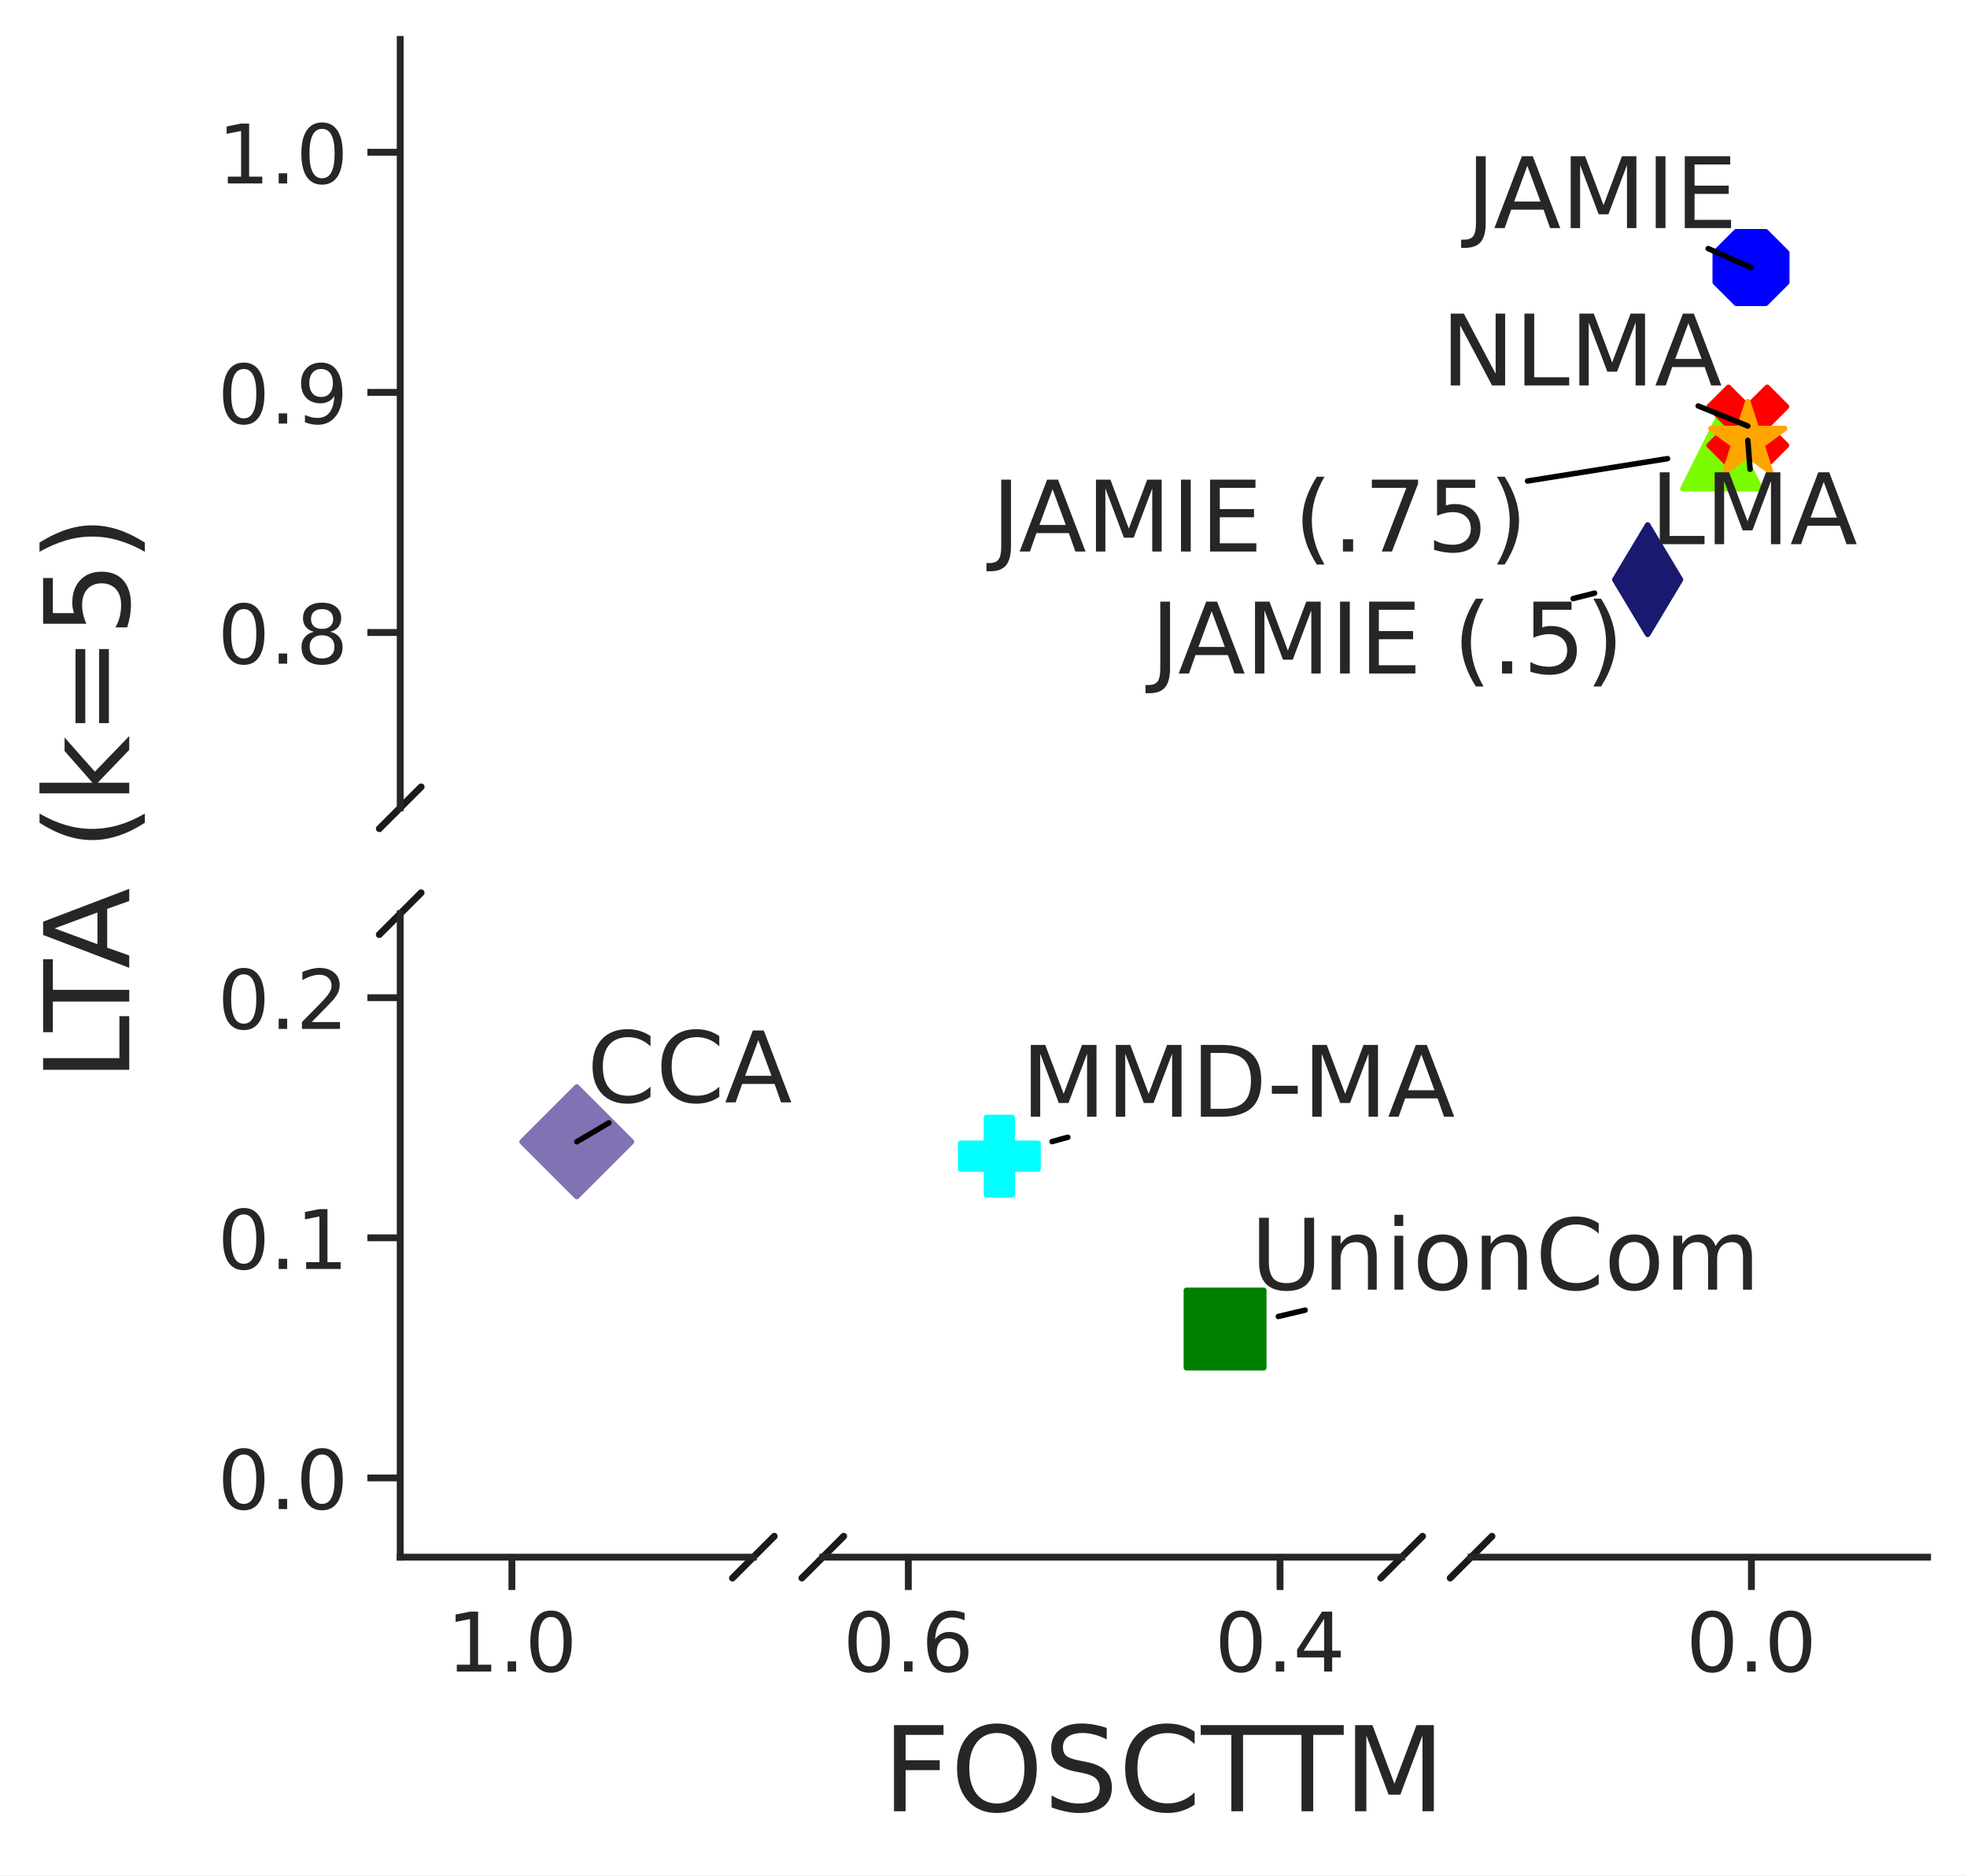
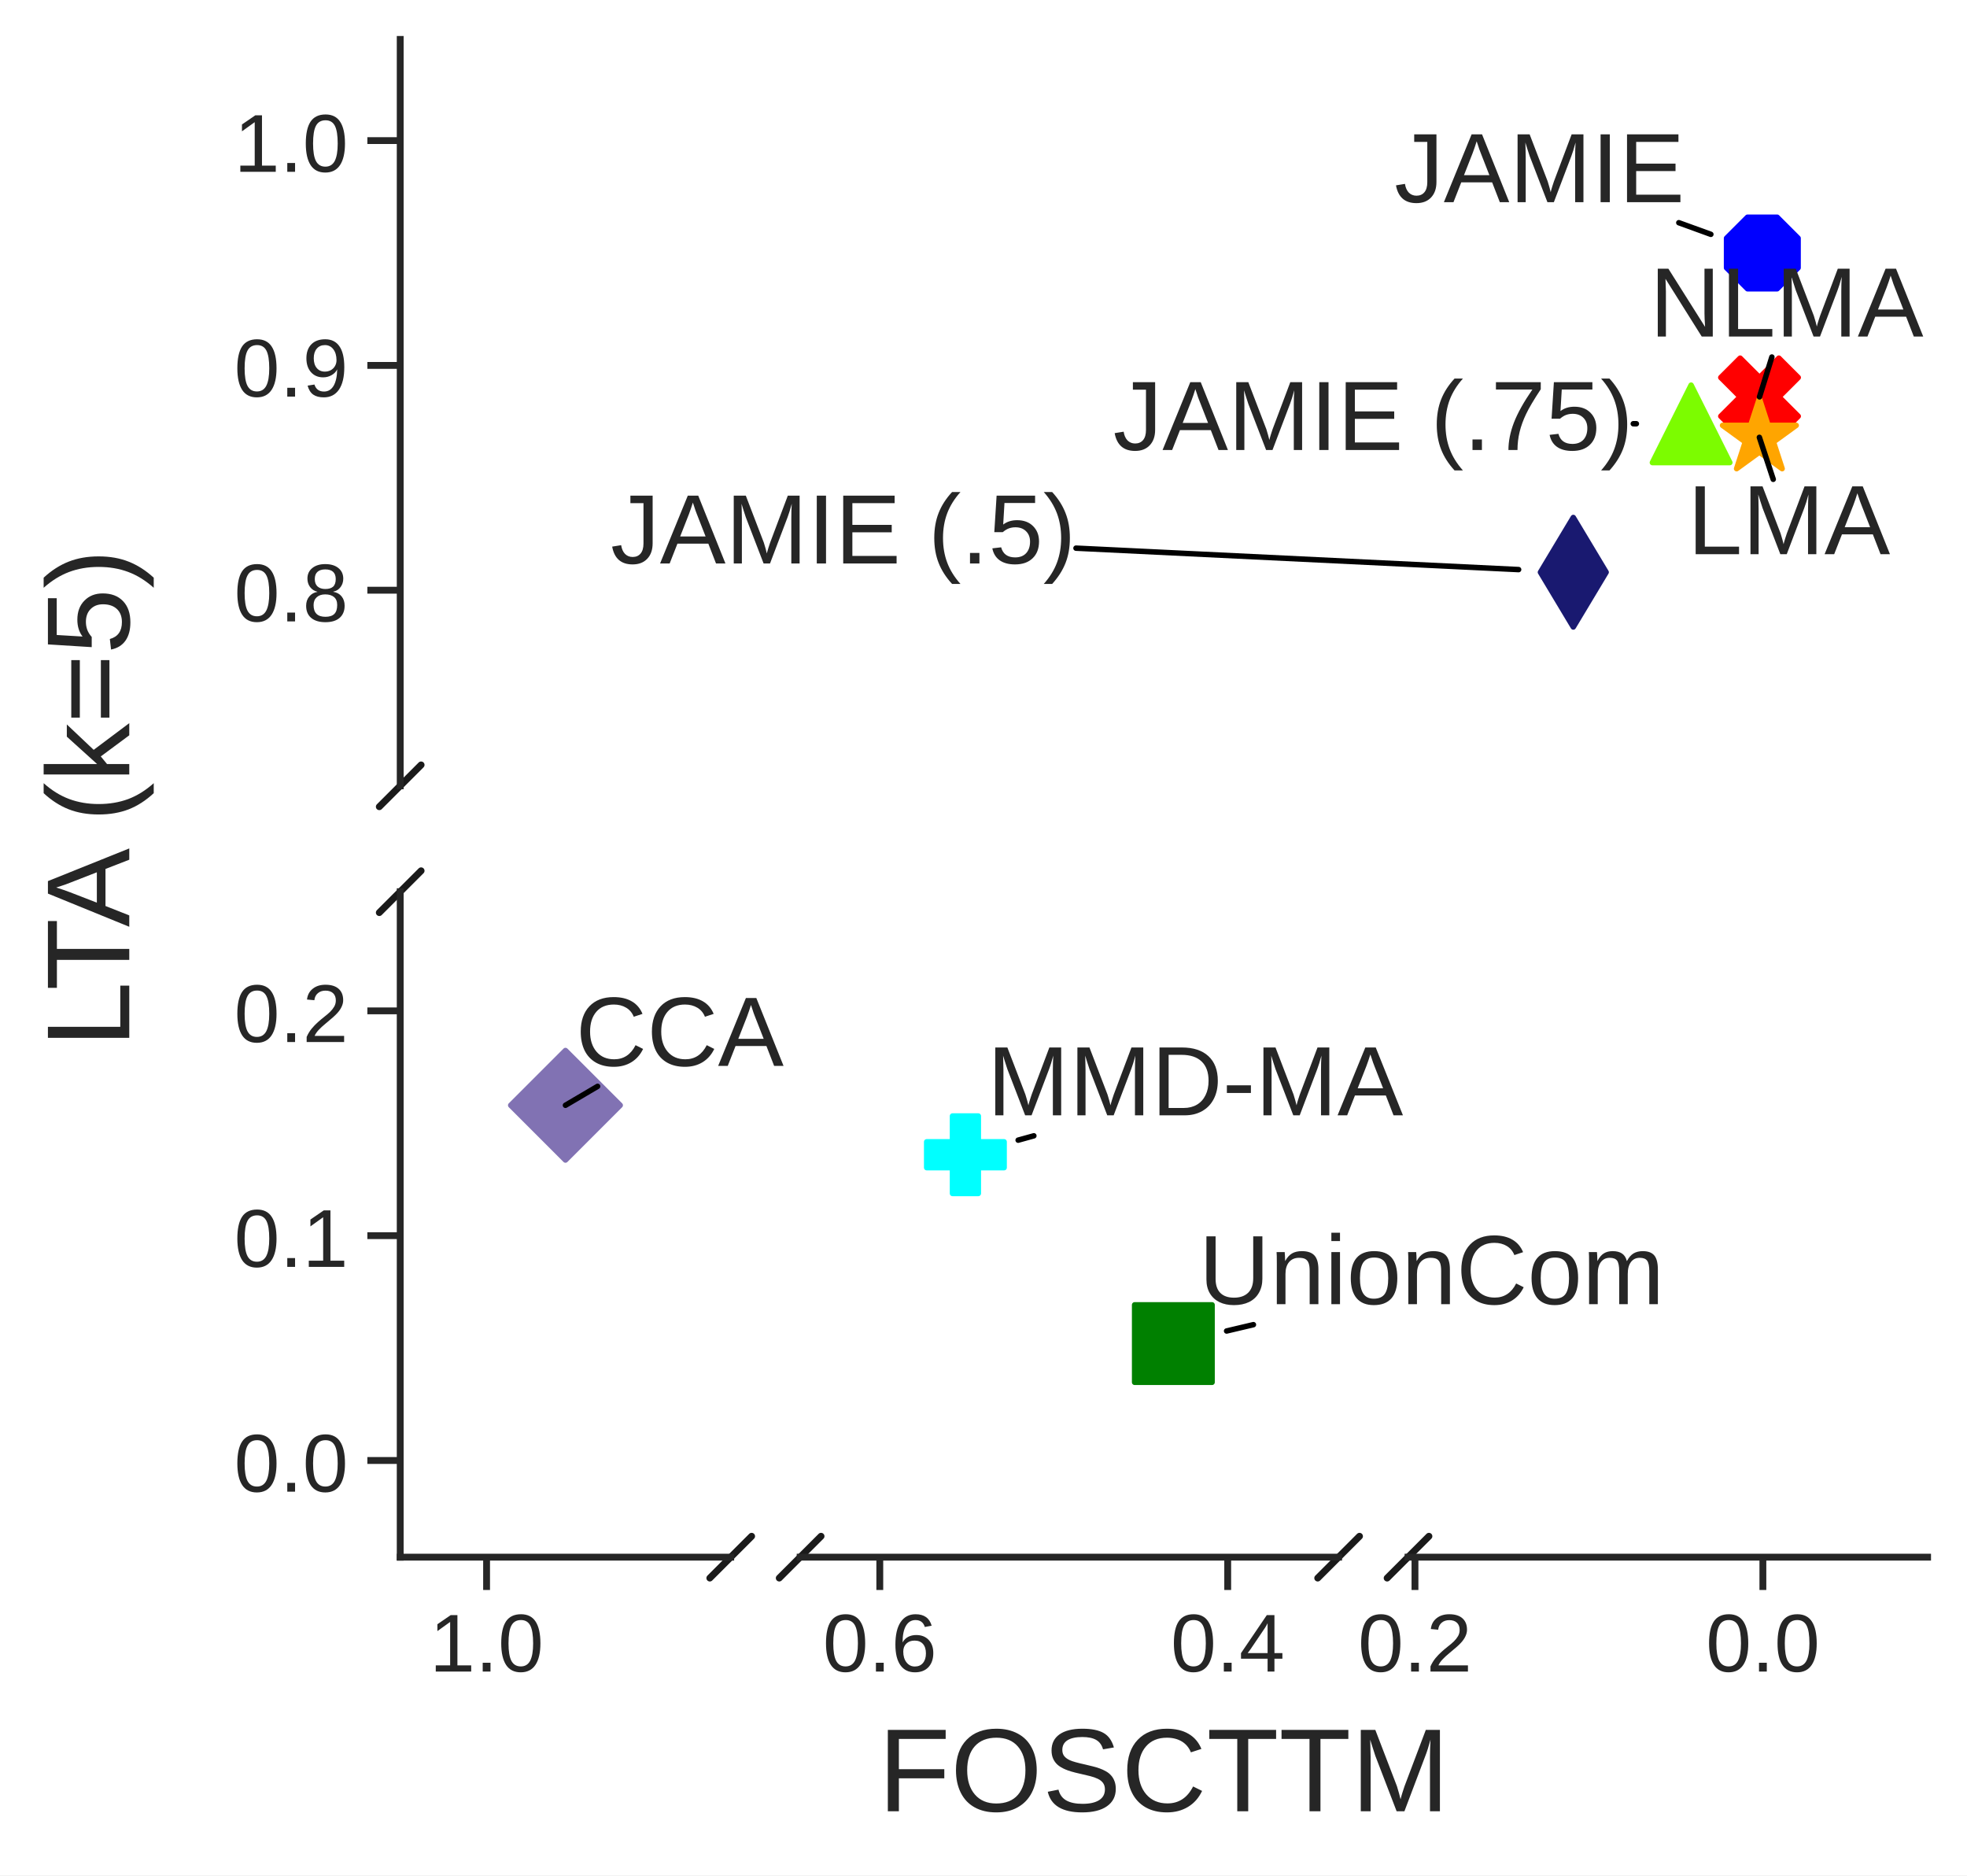
- <svg xmlns="http://www.w3.org/2000/svg" xmlns:xlink="http://www.w3.org/1999/xlink" height="342.505pt" version="1.1" viewBox="0 0 359.305 342.505" width="359.305pt">
+ <svg xmlns="http://www.w3.org/2000/svg" xmlns:xlink="http://www.w3.org/1999/xlink" width="359.305pt" height="342.505pt" viewBox="0 0 359.305 342.505" version="1.1">
  <defs>
-     <style type="text/css">*{stroke-linecap:butt;stroke-linejoin:round;}</style>
+     <style type="text/css">*{stroke-linejoin: round; stroke-linecap: butt}</style>
  </defs>
  <g id="figure_1">
    <g id="patch_1">
-       <path d="M 0 342.505  L 359.305 342.505  L 359.305 0  L 0 0  z " style="fill:#ffffff;" />
+       <path d="M 0 342.505  L 359.305 342.505  L 359.305 0  L 0 0  z " style="fill: #ffffff" />
    </g>
    <g id="axes_1">
      <g id="patch_2">
-         <path d="M 73.105 147.532  L 137.613 147.532  L 137.613 7.2  L 73.105 7.2  z " style="fill:#ffffff;" />
+         <path d="M 73.105 143.521  L 133.478 143.521  L 133.478 7.2  L 73.105 7.2  z " style="fill: #ffffff" />
      </g>
      <g id="matplotlib.axis_1">
        <g id="xtick_1" />
        <g id="xtick_2" />
      </g>
      <g id="matplotlib.axis_2">
        <g id="ytick_1">
          <g id="line2d_1">
            <defs>
-               <path d="M 0 0  L -6 0  " id="m01c400a0e7" style="stroke:#262626;stroke-width:1.25;" />
+               <path id="mb54a0b4f4a" d="M 0 0  L -6 0  " style="stroke: #262626; stroke-width: 1.25" />
            </defs>
            <g>
-               <use style="fill:#262626;stroke:#262626;stroke-width:1.25;" x="73.105" xlink:href="#m01c400a0e7" y="115.519" />
+               <use xlink:href="#mb54a0b4f4a" x="73.105" y="107.798" style="fill: #262626; stroke: #262626; stroke-width: 1.25" />
            </g>
          </g>
          <g id="text_1">
-             <text style="fill:#262626;font-family:DejaVu Sans;font-size:14.994px;font-stretch:normal;font-style:normal;font-weight:normal;text-anchor:end;" transform="rotate(-0, 63.60475, 121.2155)" x="63.605" y="121.215">0.8</text>
+             <text style="fill: #262626; font: 14.994px 'Arial', 'DejaVu Sans', 'Liberation Sans', 'Bitstream Vera Sans', sans-serif; text-anchor: end" x="63.605" y="113.495" transform="rotate(-0 63.60475 113.495)">0.8</text>
          </g>
        </g>
        <g id="ytick_2">
          <g id="line2d_2">
            <g>
-               <use style="fill:#262626;stroke:#262626;stroke-width:1.25;" x="73.105" xlink:href="#m01c400a0e7" y="71.665" />
+               <use xlink:href="#mb54a0b4f4a" x="73.105" y="66.738" style="fill: #262626; stroke: #262626; stroke-width: 1.25" />
            </g>
          </g>
          <g id="text_2">
-             <text style="fill:#262626;font-family:DejaVu Sans;font-size:14.994px;font-stretch:normal;font-style:normal;font-weight:normal;text-anchor:end;" transform="rotate(-0, 63.60475, 77.36167)" x="63.605" y="77.362">0.9</text>
+             <text style="fill: #262626; font: 14.994px 'Arial', 'DejaVu Sans', 'Liberation Sans', 'Bitstream Vera Sans', sans-serif; text-anchor: end" x="63.605" y="72.434" transform="rotate(-0 63.60475 72.43439)">0.9</text>
          </g>
        </g>
        <g id="ytick_3">
          <g id="line2d_3">
            <g>
-               <use style="fill:#262626;stroke:#262626;stroke-width:1.25;" x="73.105" xlink:href="#m01c400a0e7" y="27.811" />
+               <use xlink:href="#mb54a0b4f4a" x="73.105" y="25.677" style="fill: #262626; stroke: #262626; stroke-width: 1.25" />
            </g>
          </g>
          <g id="text_3">
-             <text style="fill:#262626;font-family:DejaVu Sans;font-size:14.994px;font-stretch:normal;font-style:normal;font-weight:normal;text-anchor:end;" transform="rotate(-0, 63.60475, 33.50784)" x="63.605" y="33.508">1.0</text>
+             <text style="fill: #262626; font: 14.994px 'Arial', 'DejaVu Sans', 'Liberation Sans', 'Bitstream Vera Sans', sans-serif; text-anchor: end" x="63.605" y="31.374" transform="rotate(-0 63.60475 31.37381)">1.0</text>
          </g>
        </g>
      </g>
      <g id="PathCollection_1">
        <defs>
-           <path d="M -2.706 -6.533  L -6.533 -2.706  L -6.533 2.706  L -2.706 6.533  L 2.706 6.533  L 6.533 2.706  L 6.533 -2.706  L 2.706 -6.533  z " id="mbe6f5fb383" style="stroke:#0000ff;" />
-         </defs>
-         <g clip-path="url(#p16e12e64e5)">
-           <use style="fill:#0000ff;stroke:#0000ff;" x="432.952" xlink:href="#mbe6f5fb383" y="48.861" />
+           <path id="mc514c577cc" d="M -2.706 -6.533  L -6.533 -2.706  L -6.533 2.706  L -2.706 6.533  L 2.706 6.533  L 6.533 2.706  L 6.533 -2.706  L 2.706 -6.533  z " style="stroke: #0000ff" />
+         </defs>
+         <g clip-path="url(#p60ceb150d3)">
+           <use xlink:href="#mc514c577cc" x="406.534" y="46.208" style="fill: #0000ff; stroke: #0000ff" />
        </g>
      </g>
      <g id="PathCollection_2">
        <defs>
-           <path d="M 0 -7.071  L -7.071 7.071  L 7.071 7.071  z " id="mbadd7473ee" style="stroke:#7cfc00;" />
-         </defs>
-         <g clip-path="url(#p16e12e64e5)">
-           <use style="fill:#7cfc00;stroke:#7cfc00;" x="427.578" xlink:href="#mbadd7473ee" y="82.19" />
+           <path id="ma06564f352" d="M 0 -7.071  L -7.071 7.071  L 7.071 7.071  z " style="stroke: #7cfc00" />
+         </defs>
+         <g clip-path="url(#p60ceb150d3)">
+           <use xlink:href="#ma06564f352" x="393.526" y="77.414" style="fill: #7cfc00; stroke: #7cfc00" />
        </g>
      </g>
      <g id="PathCollection_3">
        <defs>
-           <path d="M -0 10  L 6 0  L 0 -10  L -6 -0  z " id="m7d1e87e356" style="stroke:#191970;" />
-         </defs>
-         <g clip-path="url(#p16e12e64e5)">
-           <use style="fill:#191970;stroke:#191970;" x="414.074" xlink:href="#m7d1e87e356" y="105.871" />
+           <path id="mc49cddc395" d="M -0 10  L 6 0  L 0 -10  L -6 -0  z " style="stroke: #191970" />
+         </defs>
+         <g clip-path="url(#p60ceb150d3)">
+           <use xlink:href="#mc49cddc395" x="372.004" y="104.514" style="fill: #191970; stroke: #191970" />
        </g>
      </g>
      <g id="PathCollection_4">
        <defs>
-           <path d="M -3.536 7.071  L 0 3.536  L 3.536 7.071  L 7.071 3.536  L 3.536 0  L 7.071 -3.536  L 3.536 -7.071  L 0 -3.536  L -3.536 -7.071  L -7.071 -3.536  L -3.536 0  L -7.071 3.536  z " id="m05d602ec29" style="stroke:#ff0000;" />
-         </defs>
-         <g clip-path="url(#p16e12e64e5)">
-           <use style="fill:#ff0000;stroke:#ff0000;" x="432.368" xlink:href="#m05d602ec29" y="77.805" />
+           <path id="m8e67169857" d="M -3.536 7.071  L 0 3.536  L 3.536 7.071  L 7.071 3.536  L 3.536 0  L 7.071 -3.536  L 3.536 -7.071  L 0 -3.536  L -3.536 -7.071  L -7.071 -3.536  L -3.536 0  L -7.071 3.536  z " style="stroke: #ff0000" />
+         </defs>
+         <g clip-path="url(#p60ceb150d3)">
+           <use xlink:href="#m8e67169857" x="406.02" y="72.486" style="fill: #ff0000; stroke: #ff0000" />
        </g>
      </g>
      <g id="PathCollection_5">
        <defs>
-           <path d="M 0 -7.071  L -1.588 -2.185  L -6.725 -2.185  L -2.569 0.835  L -4.156 5.721  L -0 2.701  L 4.156 5.721  L 2.569 0.835  L 6.725 -2.185  L 1.588 -2.185  z " id="m0ba5c2b47b" style="stroke:#ffa500;" />
-         </defs>
-         <g clip-path="url(#p16e12e64e5)">
-           <use style="fill:#ffa500;stroke:#ffa500;" x="432.366" xlink:href="#m0ba5c2b47b" y="80.436" />
+           <path id="m67715ed06e" d="M 0 -7.071  L -1.588 -2.185  L -6.725 -2.185  L -2.569 0.835  L -4.156 5.721  L -0 2.701  L 4.156 5.721  L 2.569 0.835  L 6.725 -2.185  L 1.588 -2.185  z " style="stroke: #ffa500" />
+         </defs>
+         <g clip-path="url(#p60ceb150d3)">
+           <use xlink:href="#m67715ed06e" x="405.996" y="79.877" style="fill: #ffa500; stroke: #ffa500" />
        </g>
      </g>
      <g id="PathCollection_6">
        <defs>
-           <path d="M -0 10  L 10 0  L 0 -10  L -10 -0  z " id="mecd65698a9" style="stroke:#8172b3;" />
-         </defs>
-         <g clip-path="url(#p16e12e64e5)">
-           <use style="fill:#8172b3;stroke:#8172b3;" x="105.359" xlink:href="#mecd65698a9" y="404.954" />
+           <path id="m0473dab2c8" d="M -0 10  L 10 0  L 0 -10  L -10 -0  z " style="stroke: #8172b3" />
+         </defs>
+         <g clip-path="url(#p60ceb150d3)">
+           <use xlink:href="#m0473dab2c8" x="103.291" y="371.407" style="fill: #8172b3; stroke: #8172b3" />
        </g>
      </g>
      <g id="PathCollection_7">
        <defs>
-           <path d="M -2.357 7.071  L 2.357 7.071  L 2.357 2.357  L 7.071 2.357  L 7.071 -2.357  L 2.357 -2.357  L 2.357 -7.071  L -2.357 -7.071  L -2.357 -2.357  L -7.071 -2.357  L -7.071 2.357  L -2.357 2.357  z " id="m00440b91bf" style="stroke:#00ffff;" />
-         </defs>
-         <g clip-path="url(#p16e12e64e5)">
-           <use style="fill:#00ffff;stroke:#00ffff;" x="245.945" xlink:href="#m00440b91bf" y="407.585" />
+           <path id="md6ba5e24d8" d="M -2.357 7.071  L 2.357 7.071  L 2.357 2.357  L 7.071 2.357  L 7.071 -2.357  L 2.357 -2.357  L 2.357 -7.071  L -2.357 -7.071  L -2.357 -2.357  L -7.071 -2.357  L -7.071 2.357  L -2.357 2.357  z " style="stroke: #00ffff" />
+         </defs>
+         <g clip-path="url(#p60ceb150d3)">
+           <use xlink:href="#md6ba5e24d8" x="231.622" y="380.441" style="fill: #00ffff; stroke: #00ffff" />
        </g>
      </g>
      <g id="PathCollection_8">
        <defs>
-           <path d="M -7.071 7.071  L 7.071 7.071  L 7.071 -7.071  L -7.071 -7.071  z " id="m8e21e1a458" style="stroke:#008000;" />
-         </defs>
-         <g clip-path="url(#p16e12e64e5)">
-           <use style="fill:#008000;stroke:#008000;" x="287.178" xlink:href="#m8e21e1a458" y="439.16" />
+           <path id="mbd8a2678ff" d="M -7.071 7.071  L 7.071 7.071  L 7.071 -7.071  L -7.071 -7.071  z " style="stroke: #008000" />
+         </defs>
+         <g clip-path="url(#p60ceb150d3)">
+           <use xlink:href="#mbd8a2678ff" x="269.608" y="414.932" style="fill: #008000; stroke: #008000" />
        </g>
      </g>
      <g id="line2d_4">
-         <path d="M 69.286 151.351  L 76.923 143.714  " style="fill:none;stroke:#1a1a1a;stroke-linecap:round;stroke-width:1.25;" />
+         <path d="M 69.286 147.34  L 76.923 139.703  " style="fill: none; stroke: #1a1a1a; stroke-width: 1.25; stroke-linecap: round" />
      </g>
      <g id="patch_3">
-         <path d="M 73.105 147.532  L 73.105 7.2  " style="fill:none;stroke:#262626;stroke-linecap:square;stroke-linejoin:miter;stroke-width:1.25;" />
+         <path d="M 73.105 143.521  L 73.105 7.2  " style="fill: none; stroke: #262626; stroke-width: 1.25; stroke-linejoin: miter; stroke-linecap: square" />
      </g>
    </g>
    <g id="axes_2">
      <g id="patch_4">
-         <path d="M 150.295 147.532  L 256.036 147.532  L 256.036 7.2  L 150.295 7.2  z " style="fill:#ffffff;" />
+         <path d="M 146.16 143.521  L 244.519 143.521  L 244.519 7.2  L 146.16 7.2  z " style="fill: #ffffff" />
      </g>
      <g id="matplotlib.axis_3">
        <g id="xtick_3" />
        <g id="xtick_4" />
      </g>
      <g id="matplotlib.axis_4">
        <g id="ytick_4" />
        <g id="ytick_5" />
        <g id="ytick_6" />
      </g>
      <g id="PathCollection_9">
-         <g clip-path="url(#p1ac0795277)">
-           <use style="fill:#0000ff;stroke:#0000ff;" x="369.556" xlink:href="#mbe6f5fb383" y="48.861" />
+         <g clip-path="url(#p6ef4cd0265)">
+           <use xlink:href="#mc514c577cc" x="351.259" y="46.208" style="fill: #0000ff; stroke: #0000ff" />
        </g>
      </g>
      <g id="PathCollection_10">
-         <g clip-path="url(#p1ac0795277)">
-           <use style="fill:#7cfc00;stroke:#7cfc00;" x="364.182" xlink:href="#mbadd7473ee" y="82.19" />
+         <g clip-path="url(#p6ef4cd0265)">
+           <use xlink:href="#ma06564f352" x="338.25" y="77.414" style="fill: #7cfc00; stroke: #7cfc00" />
        </g>
      </g>
      <g id="PathCollection_11">
-         <g clip-path="url(#p1ac0795277)">
-           <use style="fill:#191970;stroke:#191970;" x="350.678" xlink:href="#m7d1e87e356" y="105.871" />
+         <g clip-path="url(#p6ef4cd0265)">
+           <use xlink:href="#mc49cddc395" x="316.729" y="104.514" style="fill: #191970; stroke: #191970" />
        </g>
      </g>
      <g id="PathCollection_12">
-         <g clip-path="url(#p1ac0795277)">
-           <use style="fill:#ff0000;stroke:#ff0000;" x="368.972" xlink:href="#m05d602ec29" y="77.805" />
+         <g clip-path="url(#p6ef4cd0265)">
+           <use xlink:href="#m8e67169857" x="350.745" y="72.486" style="fill: #ff0000; stroke: #ff0000" />
        </g>
      </g>
      <g id="PathCollection_13">
-         <g clip-path="url(#p1ac0795277)">
-           <use style="fill:#ffa500;stroke:#ffa500;" x="368.971" xlink:href="#m0ba5c2b47b" y="80.436" />
+         <g clip-path="url(#p6ef4cd0265)">
+           <use xlink:href="#m67715ed06e" x="350.72" y="79.877" style="fill: #ffa500; stroke: #ffa500" />
        </g>
      </g>
      <g id="PathCollection_14">
-         <g clip-path="url(#p1ac0795277)">
-           <use style="fill:#8172b3;stroke:#8172b3;" x="41.963" xlink:href="#mecd65698a9" y="404.954" />
+         <g clip-path="url(#p6ef4cd0265)">
+           <use xlink:href="#m0473dab2c8" x="48.016" y="371.407" style="fill: #8172b3; stroke: #8172b3" />
        </g>
      </g>
      <g id="PathCollection_15">
-         <g clip-path="url(#p1ac0795277)">
-           <use style="fill:#00ffff;stroke:#00ffff;" x="182.55" xlink:href="#m00440b91bf" y="407.585" />
+         <g clip-path="url(#p6ef4cd0265)">
+           <use xlink:href="#md6ba5e24d8" x="176.347" y="380.441" style="fill: #00ffff; stroke: #00ffff" />
        </g>
      </g>
      <g id="PathCollection_16">
-         <g clip-path="url(#p1ac0795277)">
-           <use style="fill:#008000;stroke:#008000;" x="223.782" xlink:href="#m8e21e1a458" y="439.16" />
+         <g clip-path="url(#p6ef4cd0265)">
+           <use xlink:href="#mbd8a2678ff" x="214.332" y="414.932" style="fill: #008000; stroke: #008000" />
        </g>
      </g>
    </g>
    <g id="axes_3">
      <g id="patch_5">
-         <path d="M 268.718 147.532  L 352.105 147.532  L 352.105 7.2  L 268.718 7.2  z " style="fill:#ffffff;" />
+         <path d="M 257.201 143.521  L 352.105 143.521  L 352.105 7.2  L 257.201 7.2  z " style="fill: #ffffff" />
      </g>
      <g id="matplotlib.axis_5">
        <g id="xtick_5" />
        <g id="xtick_6" />
      </g>
      <g id="matplotlib.axis_6">
        <g id="ytick_7" />
        <g id="ytick_8" />
        <g id="ytick_9" />
      </g>
      <g id="PathCollection_17">
-         <g clip-path="url(#p4f6ab4bffa)">
-           <use style="fill:#0000ff;stroke:#0000ff;" x="319.85" xlink:href="#mbe6f5fb383" y="48.861" />
+         <g clip-path="url(#p379a8d13d0)">
+           <use xlink:href="#mc514c577cc" x="321.918" y="46.208" style="fill: #0000ff; stroke: #0000ff" />
        </g>
      </g>
      <g id="PathCollection_18">
-         <g clip-path="url(#p4f6ab4bffa)">
-           <use style="fill:#7cfc00;stroke:#7cfc00;" x="314.477" xlink:href="#mbadd7473ee" y="82.19" />
+         <g clip-path="url(#p379a8d13d0)">
+           <use xlink:href="#ma06564f352" x="308.909" y="77.414" style="fill: #7cfc00; stroke: #7cfc00" />
        </g>
      </g>
      <g id="PathCollection_19">
-         <g clip-path="url(#p4f6ab4bffa)">
-           <use style="fill:#191970;stroke:#191970;" x="300.972" xlink:href="#m7d1e87e356" y="105.871" />
+         <g clip-path="url(#p379a8d13d0)">
+           <use xlink:href="#mc49cddc395" x="287.388" y="104.514" style="fill: #191970; stroke: #191970" />
        </g>
      </g>
      <g id="PathCollection_20">
-         <g clip-path="url(#p4f6ab4bffa)">
-           <use style="fill:#ff0000;stroke:#ff0000;" x="319.266" xlink:href="#m05d602ec29" y="77.805" />
+         <g clip-path="url(#p379a8d13d0)">
+           <use xlink:href="#m8e67169857" x="321.404" y="72.486" style="fill: #ff0000; stroke: #ff0000" />
        </g>
      </g>
      <g id="PathCollection_21">
-         <g clip-path="url(#p4f6ab4bffa)">
-           <use style="fill:#ffa500;stroke:#ffa500;" x="319.265" xlink:href="#m0ba5c2b47b" y="80.436" />
+         <g clip-path="url(#p379a8d13d0)">
+           <use xlink:href="#m67715ed06e" x="321.379" y="79.877" style="fill: #ffa500; stroke: #ffa500" />
        </g>
      </g>
      <g id="PathCollection_22">
-         <g clip-path="url(#p4f6ab4bffa)" />
+         <g clip-path="url(#p379a8d13d0)">
+           <use xlink:href="#m0473dab2c8" x="18.675" y="371.407" style="fill: #8172b3; stroke: #8172b3" />
+         </g>
      </g>
      <g id="PathCollection_23">
-         <g clip-path="url(#p4f6ab4bffa)">
-           <use style="fill:#00ffff;stroke:#00ffff;" x="132.844" xlink:href="#m00440b91bf" y="407.585" />
+         <g clip-path="url(#p379a8d13d0)">
+           <use xlink:href="#md6ba5e24d8" x="147.005" y="380.441" style="fill: #00ffff; stroke: #00ffff" />
        </g>
      </g>
      <g id="PathCollection_24">
-         <g clip-path="url(#p4f6ab4bffa)">
-           <use style="fill:#008000;stroke:#008000;" x="174.077" xlink:href="#m8e21e1a458" y="439.16" />
+         <g clip-path="url(#p379a8d13d0)">
+           <use xlink:href="#mbd8a2678ff" x="184.991" y="414.932" style="fill: #008000; stroke: #008000" />
        </g>
      </g>
    </g>
    <g id="axes_4">
      <g id="patch_6">
-         <path d="M 73.105 284.4  L 137.613 284.4  L 137.613 166.872  L 73.105 166.872  z " style="fill:#ffffff;" />
+         <path d="M 73.105 284.4  L 133.478 284.4  L 133.478 162.861  L 73.105 162.861  z " style="fill: #ffffff" />
      </g>
      <g id="matplotlib.axis_7">
        <g id="xtick_7">
          <g id="line2d_5">
            <defs>
-               <path d="M 0 0  L 0 6  " id="me81bda533e" style="stroke:#262626;stroke-width:1.25;" />
+               <path id="m8fd72bdede" d="M 0 0  L 0 6  " style="stroke: #262626; stroke-width: 1.25" />
            </defs>
            <g>
-               <use style="fill:#262626;stroke:#262626;stroke-width:1.25;" x="93.507" xlink:href="#me81bda533e" y="284.4" />
+               <use xlink:href="#m8fd72bdede" x="88.882" y="284.4" style="fill: #262626; stroke: #262626; stroke-width: 1.25" />
            </g>
          </g>
          <g id="text_4">
-             <text style="fill:#262626;font-family:DejaVu Sans;font-size:14.994px;font-stretch:normal;font-style:normal;font-weight:normal;text-anchor:middle;" transform="rotate(-0, 93.50713, 305.2931)" x="93.507" y="305.293">1.0</text>
+             <text style="fill: #262626; font: 14.994px 'Arial', 'DejaVu Sans', 'Liberation Sans', 'Bitstream Vera Sans', sans-serif; text-anchor: middle" x="88.882" y="305.293" transform="rotate(-0 88.88191 305.2931)">1.0</text>
          </g>
        </g>
      </g>
      <g id="matplotlib.axis_8">
        <g id="ytick_10">
          <g id="line2d_6">
            <g>
-               <use style="fill:#262626;stroke:#262626;stroke-width:1.25;" x="73.105" xlink:href="#m01c400a0e7" y="269.928" />
+               <use xlink:href="#mb54a0b4f4a" x="73.105" y="266.744" style="fill: #262626; stroke: #262626; stroke-width: 1.25" />
            </g>
          </g>
          <g id="text_5">
-             <text style="fill:#262626;font-family:DejaVu Sans;font-size:14.994px;font-stretch:normal;font-style:normal;font-weight:normal;text-anchor:end;" transform="rotate(-0, 63.60475, 275.6248)" x="63.605" y="275.625">0.0</text>
+             <text style="fill: #262626; font: 14.994px 'Arial', 'DejaVu Sans', 'Liberation Sans', 'Bitstream Vera Sans', sans-serif; text-anchor: end" x="63.605" y="272.44" transform="rotate(-0 63.60475 272.4405)">0.0</text>
          </g>
        </g>
        <g id="ytick_11">
          <g id="line2d_7">
            <g>
-               <use style="fill:#262626;stroke:#262626;stroke-width:1.25;" x="73.105" xlink:href="#m01c400a0e7" y="226.074" />
+               <use xlink:href="#mb54a0b4f4a" x="73.105" y="225.683" style="fill: #262626; stroke: #262626; stroke-width: 1.25" />
            </g>
          </g>
          <g id="text_6">
-             <text style="fill:#262626;font-family:DejaVu Sans;font-size:14.994px;font-stretch:normal;font-style:normal;font-weight:normal;text-anchor:end;" transform="rotate(-0, 63.60475, 231.771)" x="63.605" y="231.771">0.1</text>
+             <text style="fill: #262626; font: 14.994px 'Arial', 'DejaVu Sans', 'Liberation Sans', 'Bitstream Vera Sans', sans-serif; text-anchor: end" x="63.605" y="231.38" transform="rotate(-0 63.60475 231.3799)">0.1</text>
          </g>
        </g>
        <g id="ytick_12">
          <g id="line2d_8">
            <g>
-               <use style="fill:#262626;stroke:#262626;stroke-width:1.25;" x="73.105" xlink:href="#m01c400a0e7" y="182.221" />
+               <use xlink:href="#mb54a0b4f4a" x="73.105" y="184.623" style="fill: #262626; stroke: #262626; stroke-width: 1.25" />
            </g>
          </g>
          <g id="text_7">
-             <text style="fill:#262626;font-family:DejaVu Sans;font-size:14.994px;font-stretch:normal;font-style:normal;font-weight:normal;text-anchor:end;" transform="rotate(-0, 63.60475, 187.9171)" x="63.605" y="187.917">0.2</text>
+             <text style="fill: #262626; font: 14.994px 'Arial', 'DejaVu Sans', 'Liberation Sans', 'Bitstream Vera Sans', sans-serif; text-anchor: end" x="63.605" y="190.319" transform="rotate(-0 63.60475 190.3193)">0.2</text>
          </g>
        </g>
      </g>
      <g id="PathCollection_25">
-         <g clip-path="url(#pb87c48ac15)" />
+         <g clip-path="url(#pe31f23ecf9)" />
      </g>
      <g id="PathCollection_26">
-         <g clip-path="url(#pb87c48ac15)" />
+         <g clip-path="url(#pe31f23ecf9)" />
      </g>
      <g id="PathCollection_27">
-         <g clip-path="url(#pb87c48ac15)" />
+         <g clip-path="url(#pe31f23ecf9)" />
      </g>
      <g id="PathCollection_28">
-         <g clip-path="url(#pb87c48ac15)" />
+         <g clip-path="url(#pe31f23ecf9)" />
      </g>
      <g id="PathCollection_29">
-         <g clip-path="url(#pb87c48ac15)" />
+         <g clip-path="url(#pe31f23ecf9)" />
      </g>
      <g id="PathCollection_30">
-         <g clip-path="url(#pb87c48ac15)">
-           <use style="fill:#8172b3;stroke:#8172b3;" x="105.359" xlink:href="#mecd65698a9" y="208.533" />
+         <g clip-path="url(#pe31f23ecf9)">
+           <use xlink:href="#m0473dab2c8" x="103.291" y="201.868" style="fill: #8172b3; stroke: #8172b3" />
        </g>
      </g>
      <g id="PathCollection_31">
-         <g clip-path="url(#pb87c48ac15)">
-           <use style="fill:#00ffff;stroke:#00ffff;" x="245.945" xlink:href="#m00440b91bf" y="211.164" />
+         <g clip-path="url(#pe31f23ecf9)">
+           <use xlink:href="#md6ba5e24d8" x="231.622" y="210.902" style="fill: #00ffff; stroke: #00ffff" />
        </g>
      </g>
      <g id="PathCollection_32">
-         <g clip-path="url(#pb87c48ac15)">
-           <use style="fill:#008000;stroke:#008000;" x="287.178" xlink:href="#m8e21e1a458" y="242.739" />
+         <g clip-path="url(#pe31f23ecf9)">
+           <use xlink:href="#mbd8a2678ff" x="269.608" y="245.392" style="fill: #008000; stroke: #008000" />
        </g>
      </g>
      <g id="line2d_9">
-         <path d="M 133.795 288.218  L 141.432 280.582  " style="fill:none;stroke:#1a1a1a;stroke-linecap:round;stroke-width:1.25;" />
+         <path d="M 129.66 288.218  L 137.297 280.582  " style="fill: none; stroke: #1a1a1a; stroke-width: 1.25; stroke-linecap: round" />
      </g>
      <g id="line2d_10">
-         <path d="M 69.286 170.69  L 76.923 163.053  " style="fill:none;stroke:#1a1a1a;stroke-linecap:round;stroke-width:1.25;" />
+         <path d="M 69.286 166.679  L 76.923 159.042  " style="fill: none; stroke: #1a1a1a; stroke-width: 1.25; stroke-linecap: round" />
      </g>
      <g id="patch_7">
-         <path d="M 73.105 284.4  L 73.105 166.872  " style="fill:none;stroke:#262626;stroke-linecap:square;stroke-linejoin:miter;stroke-width:1.25;" />
+         <path d="M 73.105 284.4  L 73.105 162.861  " style="fill: none; stroke: #262626; stroke-width: 1.25; stroke-linejoin: miter; stroke-linecap: square" />
      </g>
      <g id="patch_8">
-         <path d="M 73.105 284.4  L 137.613 284.4  " style="fill:none;stroke:#262626;stroke-linecap:square;stroke-linejoin:miter;stroke-width:1.25;" />
+         <path d="M 73.105 284.4  L 133.478 284.4  " style="fill: none; stroke: #262626; stroke-width: 1.25; stroke-linejoin: miter; stroke-linecap: square" />
      </g>
    </g>
    <g id="axes_5">
      <g id="patch_9">
-         <path d="M 150.295 284.4  L 256.036 284.4  L 256.036 166.872  L 150.295 166.872  z " style="fill:#ffffff;" />
+         <path d="M 146.16 284.4  L 244.519 284.4  L 244.519 162.861  L 146.16 162.861  z " style="fill: #ffffff" />
      </g>
      <g id="matplotlib.axis_9">
        <g id="xtick_8">
          <g id="line2d_11">
            <g>
-               <use style="fill:#262626;stroke:#262626;stroke-width:1.25;" x="233.823" xlink:href="#me81bda533e" y="284.4" />
+               <use xlink:href="#m8fd72bdede" x="224.26" y="284.4" style="fill: #262626; stroke: #262626; stroke-width: 1.25" />
            </g>
          </g>
          <g id="text_8">
-             <text style="fill:#262626;font-family:DejaVu Sans;font-size:14.994px;font-stretch:normal;font-style:normal;font-weight:normal;text-anchor:middle;" transform="rotate(-0, 233.823, 305.2931)" x="233.823" y="305.293">0.4</text>
+             <text style="fill: #262626; font: 14.994px 'Arial', 'DejaVu Sans', 'Liberation Sans', 'Bitstream Vera Sans', sans-serif; text-anchor: middle" x="224.26" y="305.293" transform="rotate(-0 224.2597 305.2931)">0.4</text>
          </g>
        </g>
        <g id="xtick_9">
          <g id="line2d_12">
            <g>
-               <use style="fill:#262626;stroke:#262626;stroke-width:1.25;" x="165.919" xlink:href="#me81bda533e" y="284.4" />
+               <use xlink:href="#m8fd72bdede" x="160.709" y="284.4" style="fill: #262626; stroke: #262626; stroke-width: 1.25" />
            </g>
          </g>
          <g id="text_9">
-             <text style="fill:#262626;font-family:DejaVu Sans;font-size:14.994px;font-stretch:normal;font-style:normal;font-weight:normal;text-anchor:middle;" transform="rotate(-0, 165.9192, 305.2931)" x="165.919" y="305.293">0.6</text>
+             <text style="fill: #262626; font: 14.994px 'Arial', 'DejaVu Sans', 'Liberation Sans', 'Bitstream Vera Sans', sans-serif; text-anchor: middle" x="160.709" y="305.293" transform="rotate(-0 160.7087 305.2931)">0.6</text>
          </g>
        </g>
      </g>
      <g id="matplotlib.axis_10">
        <g id="ytick_13" />
        <g id="ytick_14" />
        <g id="ytick_15" />
      </g>
      <g id="PathCollection_33">
-         <g clip-path="url(#p9a3751083d)" />
+         <g clip-path="url(#p33dc53f2b9)" />
      </g>
      <g id="PathCollection_34">
-         <g clip-path="url(#p9a3751083d)" />
+         <g clip-path="url(#p33dc53f2b9)" />
      </g>
      <g id="PathCollection_35">
-         <g clip-path="url(#p9a3751083d)" />
+         <g clip-path="url(#p33dc53f2b9)" />
      </g>
      <g id="PathCollection_36">
-         <g clip-path="url(#p9a3751083d)" />
+         <g clip-path="url(#p33dc53f2b9)" />
      </g>
      <g id="PathCollection_37">
-         <g clip-path="url(#p9a3751083d)" />
+         <g clip-path="url(#p33dc53f2b9)" />
      </g>
      <g id="PathCollection_38">
-         <g clip-path="url(#p9a3751083d)">
-           <use style="fill:#8172b3;stroke:#8172b3;" x="41.963" xlink:href="#mecd65698a9" y="208.533" />
+         <g clip-path="url(#p33dc53f2b9)">
+           <use xlink:href="#m0473dab2c8" x="48.016" y="201.868" style="fill: #8172b3; stroke: #8172b3" />
        </g>
      </g>
      <g id="PathCollection_39">
-         <g clip-path="url(#p9a3751083d)">
-           <use style="fill:#00ffff;stroke:#00ffff;" x="182.55" xlink:href="#m00440b91bf" y="211.164" />
+         <g clip-path="url(#p33dc53f2b9)">
+           <use xlink:href="#md6ba5e24d8" x="176.347" y="210.902" style="fill: #00ffff; stroke: #00ffff" />
        </g>
      </g>
      <g id="PathCollection_40">
-         <g clip-path="url(#p9a3751083d)">
-           <use style="fill:#008000;stroke:#008000;" x="223.782" xlink:href="#m8e21e1a458" y="242.739" />
+         <g clip-path="url(#p33dc53f2b9)">
+           <use xlink:href="#mbd8a2678ff" x="214.332" y="245.392" style="fill: #008000; stroke: #008000" />
        </g>
      </g>
      <g id="line2d_13">
-         <path d="M 252.218 288.218  L 259.855 280.582  " style="fill:none;stroke:#1a1a1a;stroke-linecap:round;stroke-width:1.25;" />
+         <path d="M 240.701 288.218  L 248.337 280.582  " style="fill: none; stroke: #1a1a1a; stroke-width: 1.25; stroke-linecap: round" />
      </g>
      <g id="line2d_14">
-         <path d="M 146.477 288.218  L 154.114 280.582  " style="fill:none;stroke:#1a1a1a;stroke-linecap:round;stroke-width:1.25;" />
+         <path d="M 142.342 288.218  L 149.978 280.582  " style="fill: none; stroke: #1a1a1a; stroke-width: 1.25; stroke-linecap: round" />
      </g>
      <g id="patch_10">
-         <path d="M 150.295 284.4  L 256.036 284.4  " style="fill:none;stroke:#262626;stroke-linecap:square;stroke-linejoin:miter;stroke-width:1.25;" />
+         <path d="M 146.16 284.4  L 244.519 284.4  " style="fill: none; stroke: #262626; stroke-width: 1.25; stroke-linejoin: miter; stroke-linecap: square" />
      </g>
    </g>
    <g id="axes_6">
      <g id="patch_11">
-         <path d="M 268.718 284.4  L 352.105 284.4  L 352.105 166.872  L 268.718 166.872  z " style="fill:#ffffff;" />
+         <path d="M 257.201 284.4  L 352.105 284.4  L 352.105 162.861  L 257.201 162.861  z " style="fill: #ffffff" />
      </g>
      <g id="matplotlib.axis_11">
        <g id="xtick_10">
          <g id="line2d_15">
            <g>
-               <use style="fill:#262626;stroke:#262626;stroke-width:1.25;" x="319.925" xlink:href="#me81bda533e" y="284.4" />
+               <use xlink:href="#m8fd72bdede" x="322.02" y="284.4" style="fill: #262626; stroke: #262626; stroke-width: 1.25" />
            </g>
          </g>
          <g id="text_10">
-             <text style="fill:#262626;font-family:DejaVu Sans;font-size:14.994px;font-stretch:normal;font-style:normal;font-weight:normal;text-anchor:middle;" transform="rotate(-0, 319.9251, 305.2931)" x="319.925" y="305.293">0.0</text>
+             <text style="fill: #262626; font: 14.994px 'Arial', 'DejaVu Sans', 'Liberation Sans', 'Bitstream Vera Sans', sans-serif; text-anchor: middle" x="322.02" y="305.293" transform="rotate(-0 322.0204 305.2931)">0.0</text>
+           </g>
+         </g>
+         <g id="xtick_11">
+           <g id="line2d_16">
+             <g>
+               <use xlink:href="#m8fd72bdede" x="258.469" y="284.4" style="fill: #262626; stroke: #262626; stroke-width: 1.25" />
+             </g>
+           </g>
+           <g id="text_11">
+             <text style="fill: #262626; font: 14.994px 'Arial', 'DejaVu Sans', 'Liberation Sans', 'Bitstream Vera Sans', sans-serif; text-anchor: middle" x="258.469" y="305.293" transform="rotate(-0 258.4694 305.2931)">0.2</text>
          </g>
        </g>
      </g>
      <g id="matplotlib.axis_12">
        <g id="ytick_16" />
        <g id="ytick_17" />
        <g id="ytick_18" />
      </g>
      <g id="PathCollection_41">
-         <g clip-path="url(#p51a5cd6c96)" />
+         <g clip-path="url(#p5dc82dbeeb)" />
      </g>
      <g id="PathCollection_42">
-         <g clip-path="url(#p51a5cd6c96)" />
+         <g clip-path="url(#p5dc82dbeeb)" />
      </g>
      <g id="PathCollection_43">
-         <g clip-path="url(#p51a5cd6c96)" />
+         <g clip-path="url(#p5dc82dbeeb)" />
      </g>
      <g id="PathCollection_44">
-         <g clip-path="url(#p51a5cd6c96)" />
+         <g clip-path="url(#p5dc82dbeeb)" />
      </g>
      <g id="PathCollection_45">
-         <g clip-path="url(#p51a5cd6c96)" />
+         <g clip-path="url(#p5dc82dbeeb)" />
      </g>
      <g id="PathCollection_46">
-         <g clip-path="url(#p51a5cd6c96)" />
+         <g clip-path="url(#p5dc82dbeeb)">
+           <use xlink:href="#m0473dab2c8" x="18.675" y="201.868" style="fill: #8172b3; stroke: #8172b3" />
+         </g>
      </g>
      <g id="PathCollection_47">
-         <g clip-path="url(#p51a5cd6c96)">
-           <use style="fill:#00ffff;stroke:#00ffff;" x="132.844" xlink:href="#m00440b91bf" y="211.164" />
+         <g clip-path="url(#p5dc82dbeeb)">
+           <use xlink:href="#md6ba5e24d8" x="147.005" y="210.902" style="fill: #00ffff; stroke: #00ffff" />
        </g>
      </g>
      <g id="PathCollection_48">
-         <g clip-path="url(#p51a5cd6c96)">
-           <use style="fill:#008000;stroke:#008000;" x="174.077" xlink:href="#m8e21e1a458" y="242.739" />
-         </g>
-       </g>
-       <g id="line2d_16">
-         <path d="M 264.9 288.218  L 272.537 280.582  " style="fill:none;stroke:#1a1a1a;stroke-linecap:round;stroke-width:1.25;" />
+         <g clip-path="url(#p5dc82dbeeb)">
+           <use xlink:href="#mbd8a2678ff" x="184.991" y="245.392" style="fill: #008000; stroke: #008000" />
+         </g>
+       </g>
+       <g id="line2d_17">
+         <path d="M 253.383 288.218  L 261.019 280.582  " style="fill: none; stroke: #1a1a1a; stroke-width: 1.25; stroke-linecap: round" />
      </g>
      <g id="patch_12">
-         <path d="M 268.718 284.4  L 352.105 284.4  " style="fill:none;stroke:#262626;stroke-linecap:square;stroke-linejoin:miter;stroke-width:1.25;" />
+         <path d="M 257.201 284.4  L 352.105 284.4  " style="fill: none; stroke: #262626; stroke-width: 1.25; stroke-linejoin: miter; stroke-linecap: square" />
      </g>
    </g>
    <g id="axes_7">
      <g id="patch_13">
-         <path d="M 73.105 284.4  L 352.105 284.4  L 352.105 7.2  L 73.105 7.2  z " style="fill:none;" />
+         <path d="M 73.105 284.4  L 352.105 284.4  L 352.105 7.2  L 73.105 7.2  L 73.105 284.4  z " style="fill: none" />
      </g>
      <g id="matplotlib.axis_13">
-         <g id="text_11">
-           <text style="fill:#262626;font-family:DejaVu Sans;font-size:21.6px;font-stretch:normal;font-style:normal;font-weight:normal;text-anchor:middle;" transform="rotate(-0, 212.6047, 330.8126)" x="212.605" y="330.813">FOSCTTM</text>
+         <g id="text_12">
+           <text style="fill: #262626; font: 21.6px 'Arial', 'DejaVu Sans', 'Liberation Sans', 'Bitstream Vera Sans', sans-serif; text-anchor: middle" x="212.605" y="330.813" transform="rotate(-0 212.6047 330.8126)">FOSCTTM</text>
        </g>
      </g>
      <g id="matplotlib.axis_14">
-         <g id="text_12">
-           <text style="fill:#262626;font-family:DejaVu Sans;font-size:21.6px;font-stretch:normal;font-style:normal;font-weight:normal;text-anchor:middle;" transform="rotate(-90, 23.61263, 145.8)" x="23.613" y="145.8">LTA (k=5)</text>
-         </g>
-       </g>
-       <g id="text_13">
-         <text style="fill:#262626;font-family:DejaVu Sans;font-size:18px;font-stretch:normal;font-style:normal;font-weight:normal;text-anchor:end;" transform="rotate(-0, 317.3619, 41.66169)" x="317.362" y="41.662">JAMIE</text>
+         <g id="text_13">
+           <text style="fill: #262626; font: 21.6px 'Arial', 'DejaVu Sans', 'Liberation Sans', 'Bitstream Vera Sans', sans-serif; text-anchor: middle" x="23.613" y="145.8" transform="rotate(-90 23.61263 145.8)">LTA (k=5)</text>
+         </g>
      </g>
      <g id="text_14">
-         <text style="fill:#262626;font-family:DejaVu Sans;font-size:18px;font-stretch:normal;font-style:normal;font-weight:normal;text-anchor:end;" transform="rotate(-0, 279.0347, 100.7271)" x="279.035" y="100.727">JAMIE (.75)</text>
+         <text style="fill: #262626; font: 18px 'Arial', 'DejaVu Sans', 'Liberation Sans', 'Bitstream Vera Sans', sans-serif; text-anchor: end" x="307.724" y="36.932" transform="rotate(-0 307.7242 36.93246)">JAMIE</text>
      </g>
      <g id="text_15">
-         <text style="fill:#262626;font-family:DejaVu Sans;font-size:18px;font-stretch:normal;font-style:normal;font-weight:normal;text-anchor:end;" transform="rotate(-0, 296.639, 123.0043)" x="296.639" y="123.004">JAMIE (.5)</text>
+         <text style="fill: #262626; font: 18px 'Arial', 'DejaVu Sans', 'Liberation Sans', 'Bitstream Vera Sans', sans-serif; text-anchor: end" x="298.349" y="82.189" transform="rotate(-0 298.3493 82.18949)">JAMIE (.75)</text>
      </g>
      <g id="text_16">
-         <text style="fill:#262626;font-family:DejaVu Sans;font-size:18px;font-stretch:normal;font-style:normal;font-weight:normal;text-anchor:end;" transform="rotate(-0, 314.5697, 70.39902)" x="314.57" y="70.399">NLMA</text>
+         <text style="fill: #262626; font: 18px 'Arial', 'DejaVu Sans', 'Liberation Sans', 'Bitstream Vera Sans', sans-serif; text-anchor: end" x="196.55" y="102.914" transform="rotate(-0 196.5502 102.9143)">JAMIE (.5)</text>
      </g>
      <g id="text_17">
-         <text style="fill:#262626;font-family:DejaVu Sans;font-size:18px;font-stretch:normal;font-style:normal;font-weight:normal;text-anchor:middle;" transform="rotate(-0, 320.3589, 99.38633)" x="320.359" y="99.386">LMA</text>
+         <text style="fill: #262626; font: 18px 'Arial', 'DejaVu Sans', 'Liberation Sans', 'Bitstream Vera Sans', sans-serif; text-anchor: middle" x="326.34" y="61.468" transform="rotate(-0 326.3401 61.46769)">NLMA</text>
      </g>
      <g id="text_18">
-         <text style="fill:#262626;font-family:DejaVu Sans;font-size:18px;font-stretch:normal;font-style:normal;font-weight:normal;text-anchor:start;" transform="rotate(-0, 107.2266, 201.3335)" x="107.227" y="201.333">CCA</text>
+         <text style="fill: #262626; font: 18px 'Arial', 'DejaVu Sans', 'Liberation Sans', 'Bitstream Vera Sans', sans-serif; text-anchor: middle" x="326.765" y="101.219" transform="rotate(-0 326.7648 101.2186)">LMA</text>
      </g>
      <g id="text_19">
-         <text style="fill:#262626;font-family:DejaVu Sans;font-size:18px;font-stretch:normal;font-style:normal;font-weight:normal;text-anchor:start;" transform="rotate(-0, 186.5275, 203.9647)" x="186.528" y="203.965">MMD-MA</text>
+         <text style="fill: #262626; font: 18px 'Arial', 'DejaVu Sans', 'Liberation Sans', 'Bitstream Vera Sans', sans-serif; text-anchor: start" x="105.159" y="194.669" transform="rotate(-0 105.159 194.6688)">CCA</text>
      </g>
      <g id="text_20">
-         <text style="fill:#262626;font-family:DejaVu Sans;font-size:18px;font-stretch:normal;font-style:normal;font-weight:normal;text-anchor:start;" transform="rotate(-0, 228.4351, 235.5394)" x="228.435" y="235.539">UnionCom</text>
+         <text style="fill: #262626; font: 18px 'Arial', 'DejaVu Sans', 'Liberation Sans', 'Bitstream Vera Sans', sans-serif; text-anchor: start" x="180.325" y="203.702" transform="rotate(-0 180.3247 203.7021)">MMD-MA</text>
+       </g>
+       <g id="text_21">
+         <text style="fill: #262626; font: 18px 'Arial', 'DejaVu Sans', 'Liberation Sans', 'Bitstream Vera Sans', sans-serif; text-anchor: start" x="218.985" y="238.193" transform="rotate(-0 218.9854 238.193)">UnionCom</text>
      </g>
      <g id="patch_14">
-         <path d="M 312.028 45.404  Q 315.939 47.133 319.85 48.861  " style="fill:none;stroke:#000000;stroke-linecap:round;" />
+         <path d="M 306.665 40.676  Q 309.59 41.737 312.515 42.798  " style="fill: none; stroke: #000000; stroke-linecap: round" />
      </g>
      <g id="patch_15">
-         <path d="M 279.035 87.853  Q 291.817 85.81 304.6 83.768  " style="fill:none;stroke:#000000;stroke-linecap:round;" />
+         <path d="M 298.347 77.392  Q 298.627 77.393 298.907 77.393  " style="fill: none; stroke: #000000; stroke-linecap: round" />
      </g>
      <g id="patch_16">
-         <path d="M 287.353 109.327  Q 289.317 108.829 291.28 108.331  " style="fill:none;stroke:#000000;stroke-linecap:round;" />
+         <path d="M 196.549 100.116  Q 236.974 102.073 277.399 104.03  " style="fill: none; stroke: #000000; stroke-linecap: round" />
      </g>
      <g id="patch_17">
-         <path d="M 310.205 74.142  Q 314.736 75.973 319.266 77.805  " style="fill:none;stroke:#000000;stroke-linecap:round;" />
+         <path d="M 323.661 65.209  Q 322.533 68.848 321.404 72.486  " style="fill: none; stroke: #000000; stroke-linecap: round" />
      </g>
      <g id="patch_18">
-         <path d="M 319.68 85.711  Q 319.472 83.073 319.265 80.436  " style="fill:none;stroke:#000000;stroke-linecap:round;" />
+         <path d="M 323.91 87.54  Q 322.645 83.708 321.379 79.877  " style="fill: none; stroke: #000000; stroke-linecap: round" />
      </g>
      <g id="patch_19">
-         <path d="M 111.229 205.076  Q 108.294 206.805 105.359 208.533  " style="fill:none;stroke:#000000;stroke-linecap:round;" />
+         <path d="M 109.162 198.412  Q 106.227 200.14 103.291 201.868  " style="fill: none; stroke: #000000; stroke-linecap: round" />
      </g>
      <g id="patch_20">
-         <path d="M 195.051 207.708  Q 193.618 208.104 192.185 208.5  " style="fill:none;stroke:#000000;stroke-linecap:round;" />
+         <path d="M 188.849 207.446  Q 187.416 207.842 185.983 208.238  " style="fill: none; stroke: #000000; stroke-linecap: round" />
      </g>
      <g id="patch_21">
-         <path d="M 238.405 239.283  Q 235.958 239.861 233.511 240.44  " style="fill:none;stroke:#000000;stroke-linecap:round;" />
+         <path d="M 228.956 241.937  Q 226.508 242.515 224.061 243.093  " style="fill: none; stroke: #000000; stroke-linecap: round" />
      </g>
    </g>
  </g>
  <defs>
-     <clipPath id="p16e12e64e5">
-       <rect height="140.332" width="64.509" x="73.105" y="7.2" />
+     <clipPath id="p60ceb150d3">
+       <rect x="73.105" y="7.2" width="60.373" height="136.321" />
    </clipPath>
-     <clipPath id="p1ac0795277">
-       <rect height="140.332" width="105.741" x="150.295" y="7.2" />
+     <clipPath id="p6ef4cd0265">
+       <rect x="146.16" y="7.2" width="98.359" height="136.321" />
    </clipPath>
-     <clipPath id="p4f6ab4bffa">
-       <rect height="140.332" width="83.387" x="268.718" y="7.2" />
+     <clipPath id="p379a8d13d0">
+       <rect x="257.201" y="7.2" width="94.904" height="136.321" />
    </clipPath>
-     <clipPath id="pb87c48ac15">
-       <rect height="117.528" width="64.509" x="73.105" y="166.872" />
+     <clipPath id="pe31f23ecf9">
+       <rect x="73.105" y="162.861" width="60.373" height="121.539" />
    </clipPath>
-     <clipPath id="p9a3751083d">
-       <rect height="117.528" width="105.741" x="150.295" y="166.872" />
+     <clipPath id="p33dc53f2b9">
+       <rect x="146.16" y="162.861" width="98.359" height="121.539" />
    </clipPath>
-     <clipPath id="p51a5cd6c96">
-       <rect height="117.528" width="83.387" x="268.718" y="166.872" />
+     <clipPath id="p5dc82dbeeb">
+       <rect x="257.201" y="162.861" width="94.904" height="121.539" />
    </clipPath>
  </defs>
</svg>
